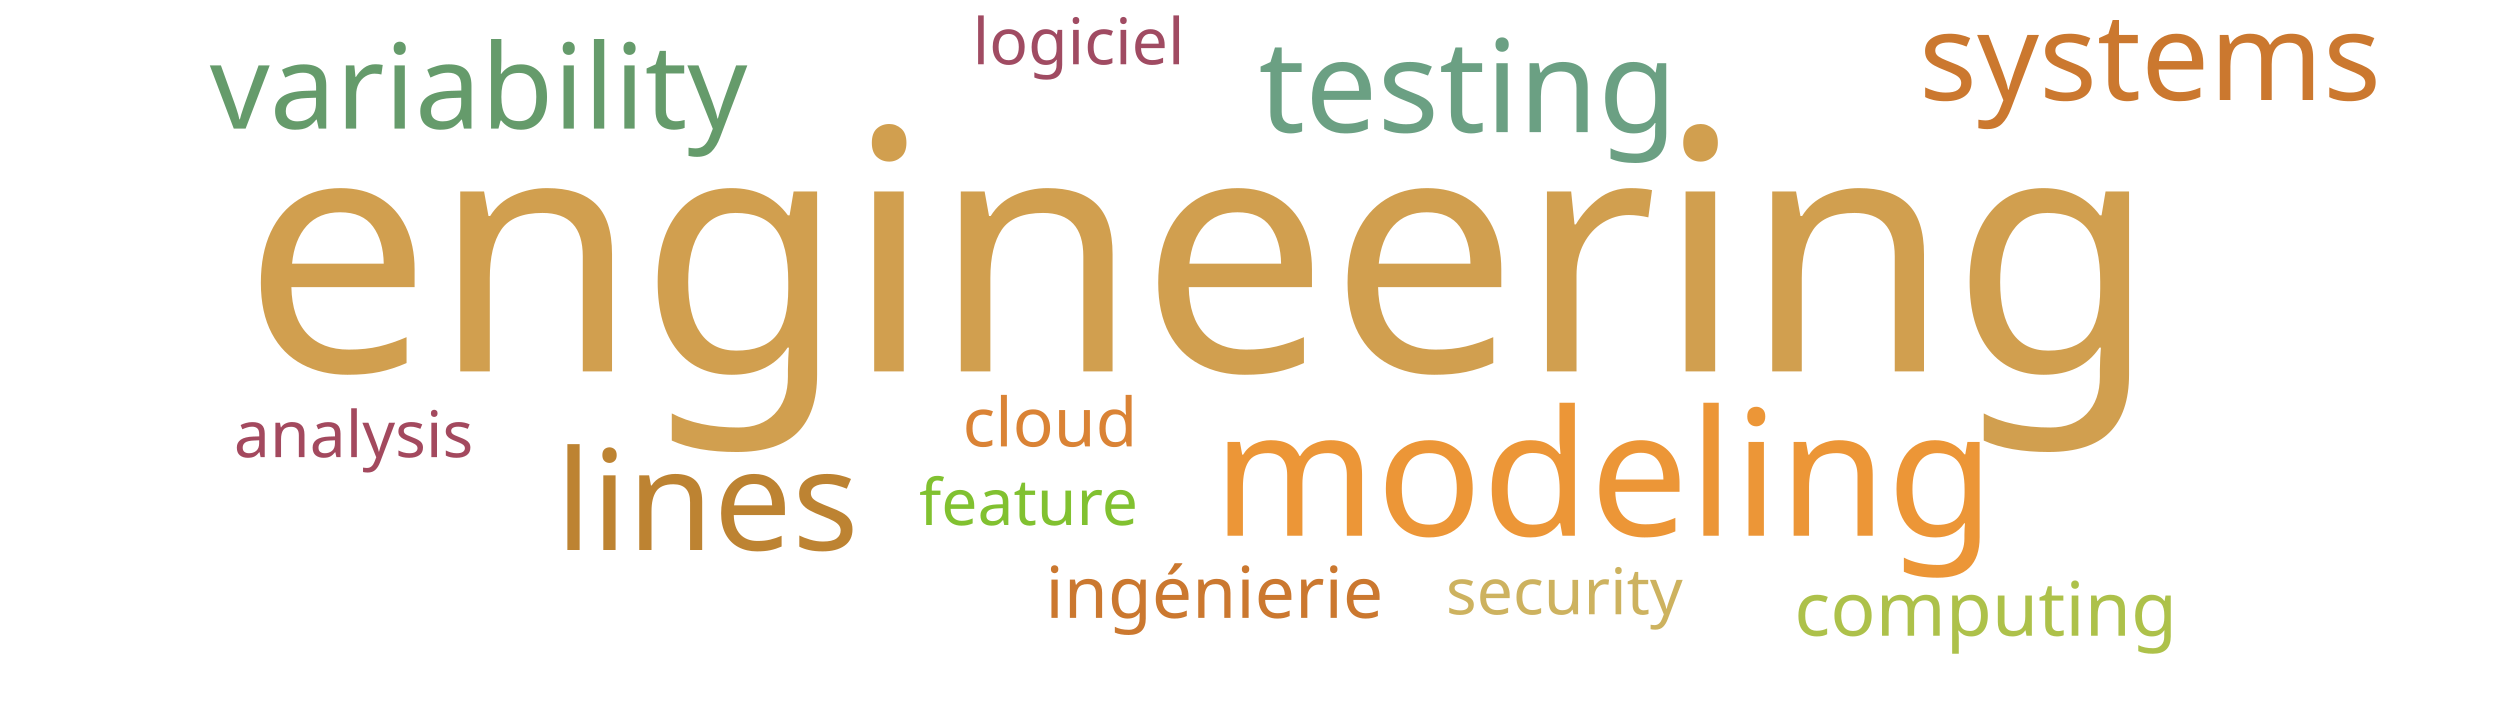
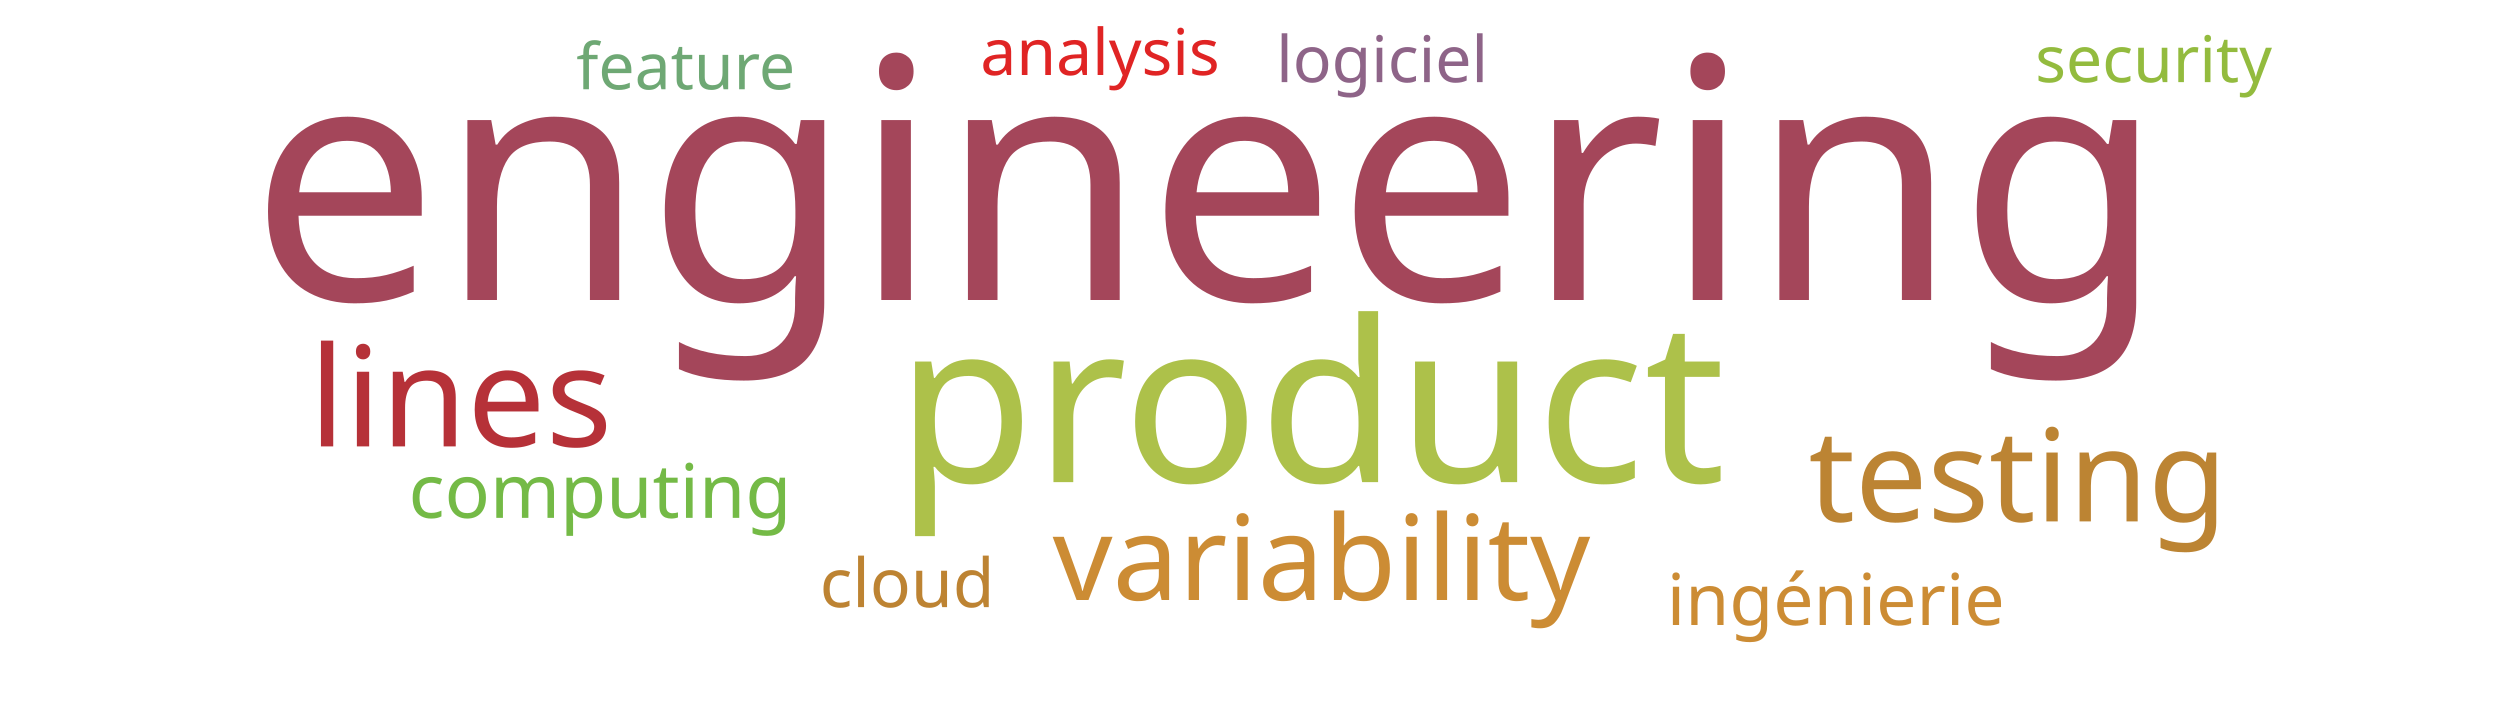
<svg xmlns="http://www.w3.org/2000/svg" width="700" height="200">
  <g transform="translate(350, 100)">
-     <text text-anchor="middle" style="font-family: Impact; font-size: 94px; fill: #d19f4f" transform="translate(-14,4)rotate(0)">engineering</text>
-     <text text-anchor="middle" style="font-family: Impact; font-size: 49px; fill: #ec9637" transform="translate(99,50)rotate(0)">modeling</text>
-     <text text-anchor="middle" style="font-family: Impact; font-size: 39px; fill: #bd8332" transform="translate(-152,54)rotate(0)">lines</text>
-     <text text-anchor="middle" style="font-family: Impact; font-size: 36px; fill: #6ba083" transform="translate(61,-63)rotate(0)">testing</text>
-     <text text-anchor="middle" style="font-family: Impact; font-size: 34px; fill: #cb782f" transform="translate(252,-72)rotate(0)">systems</text>
-     <text text-anchor="middle" style="font-family: Impact; font-size: 33px; fill: #659b6b" transform="translate(-216,-64)rotate(0)">variability</text>
-     <text text-anchor="middle" style="font-family: Impact; font-size: 21px; fill: #adc14a" transform="translate(206,78)rotate(0)">computing</text>
-     <text text-anchor="middle" style="font-family: Impact; font-size: 20px; fill: #cb782f" transform="translate(-10,73)rotate(0)">ingénierie</text>
-     <text text-anchor="middle" style="font-family: Impact; font-size: 19px; fill: #da8335" transform="translate(-56,25)rotate(0)">cloud</text>
-     <text text-anchor="middle" style="font-family: Impact; font-size: 18px; fill: #a04b62" transform="translate(-48,-82)rotate(0)">logiciel</text>
-     <text text-anchor="middle" style="font-family: Impact; font-size: 18px; fill: #81c130" transform="translate(-62,47)rotate(0)">feature</text>
-     <text text-anchor="middle" style="font-family: Impact; font-size: 18px; fill: #a3495e" transform="translate(-251,28)rotate(0)">analysis</text>
-     <text text-anchor="middle" style="font-family: Impact; font-size: 18px; fill: #cdb25f" transform="translate(88,72)rotate(0)">security</text>
+     <text text-anchor="middle" style="font-family: Impact; font-size: 94px; fill: #a4465a" transform="translate(-12,-16)rotate(0)">engineering</text>
+     <text text-anchor="middle" style="font-family: Impact; font-size: 63px; fill: #adc14a" transform="translate(17,35)rotate(0)">product</text>
+     <text text-anchor="middle" style="font-family: Impact; font-size: 39px; fill: #b63138" transform="translate(-221,25)rotate(0)">lines</text>
+     <text text-anchor="middle" style="font-family: Impact; font-size: 36px; fill: #bc8433" transform="translate(215,46)rotate(0)">testing</text>
+     <text text-anchor="middle" style="font-family: Impact; font-size: 33px; fill: #cc8c34" transform="translate(20,68)rotate(0)">variability</text>
+     <text text-anchor="middle" style="font-family: Impact; font-size: 21px; fill: #74ba46" transform="translate(-182,45)rotate(0)">computing</text>
+     <text text-anchor="middle" style="font-family: Impact; font-size: 20px; fill: #cc8c34" transform="translate(164,75)rotate(0)">ingénierie</text>
+     <text text-anchor="middle" style="font-family: Impact; font-size: 19px; fill: #bd8332" transform="translate(-96,70)rotate(0)">cloud</text>
+     <text text-anchor="middle" style="font-family: Impact; font-size: 18px; fill: #8e6488" transform="translate(37,-77)rotate(0)">logiciel</text>
+     <text text-anchor="middle" style="font-family: Impact; font-size: 18px; fill: #6ea874" transform="translate(-158,-75)rotate(0)">feature</text>
+     <text text-anchor="middle" style="font-family: Impact; font-size: 18px; fill: #e02424" transform="translate(-42,-79)rotate(0)">analysis</text>
+     <text text-anchor="middle" style="font-family: Impact; font-size: 18px; fill: #93bb3e" transform="translate(253,-77)rotate(0)">security</text>
  </g>
</svg>
